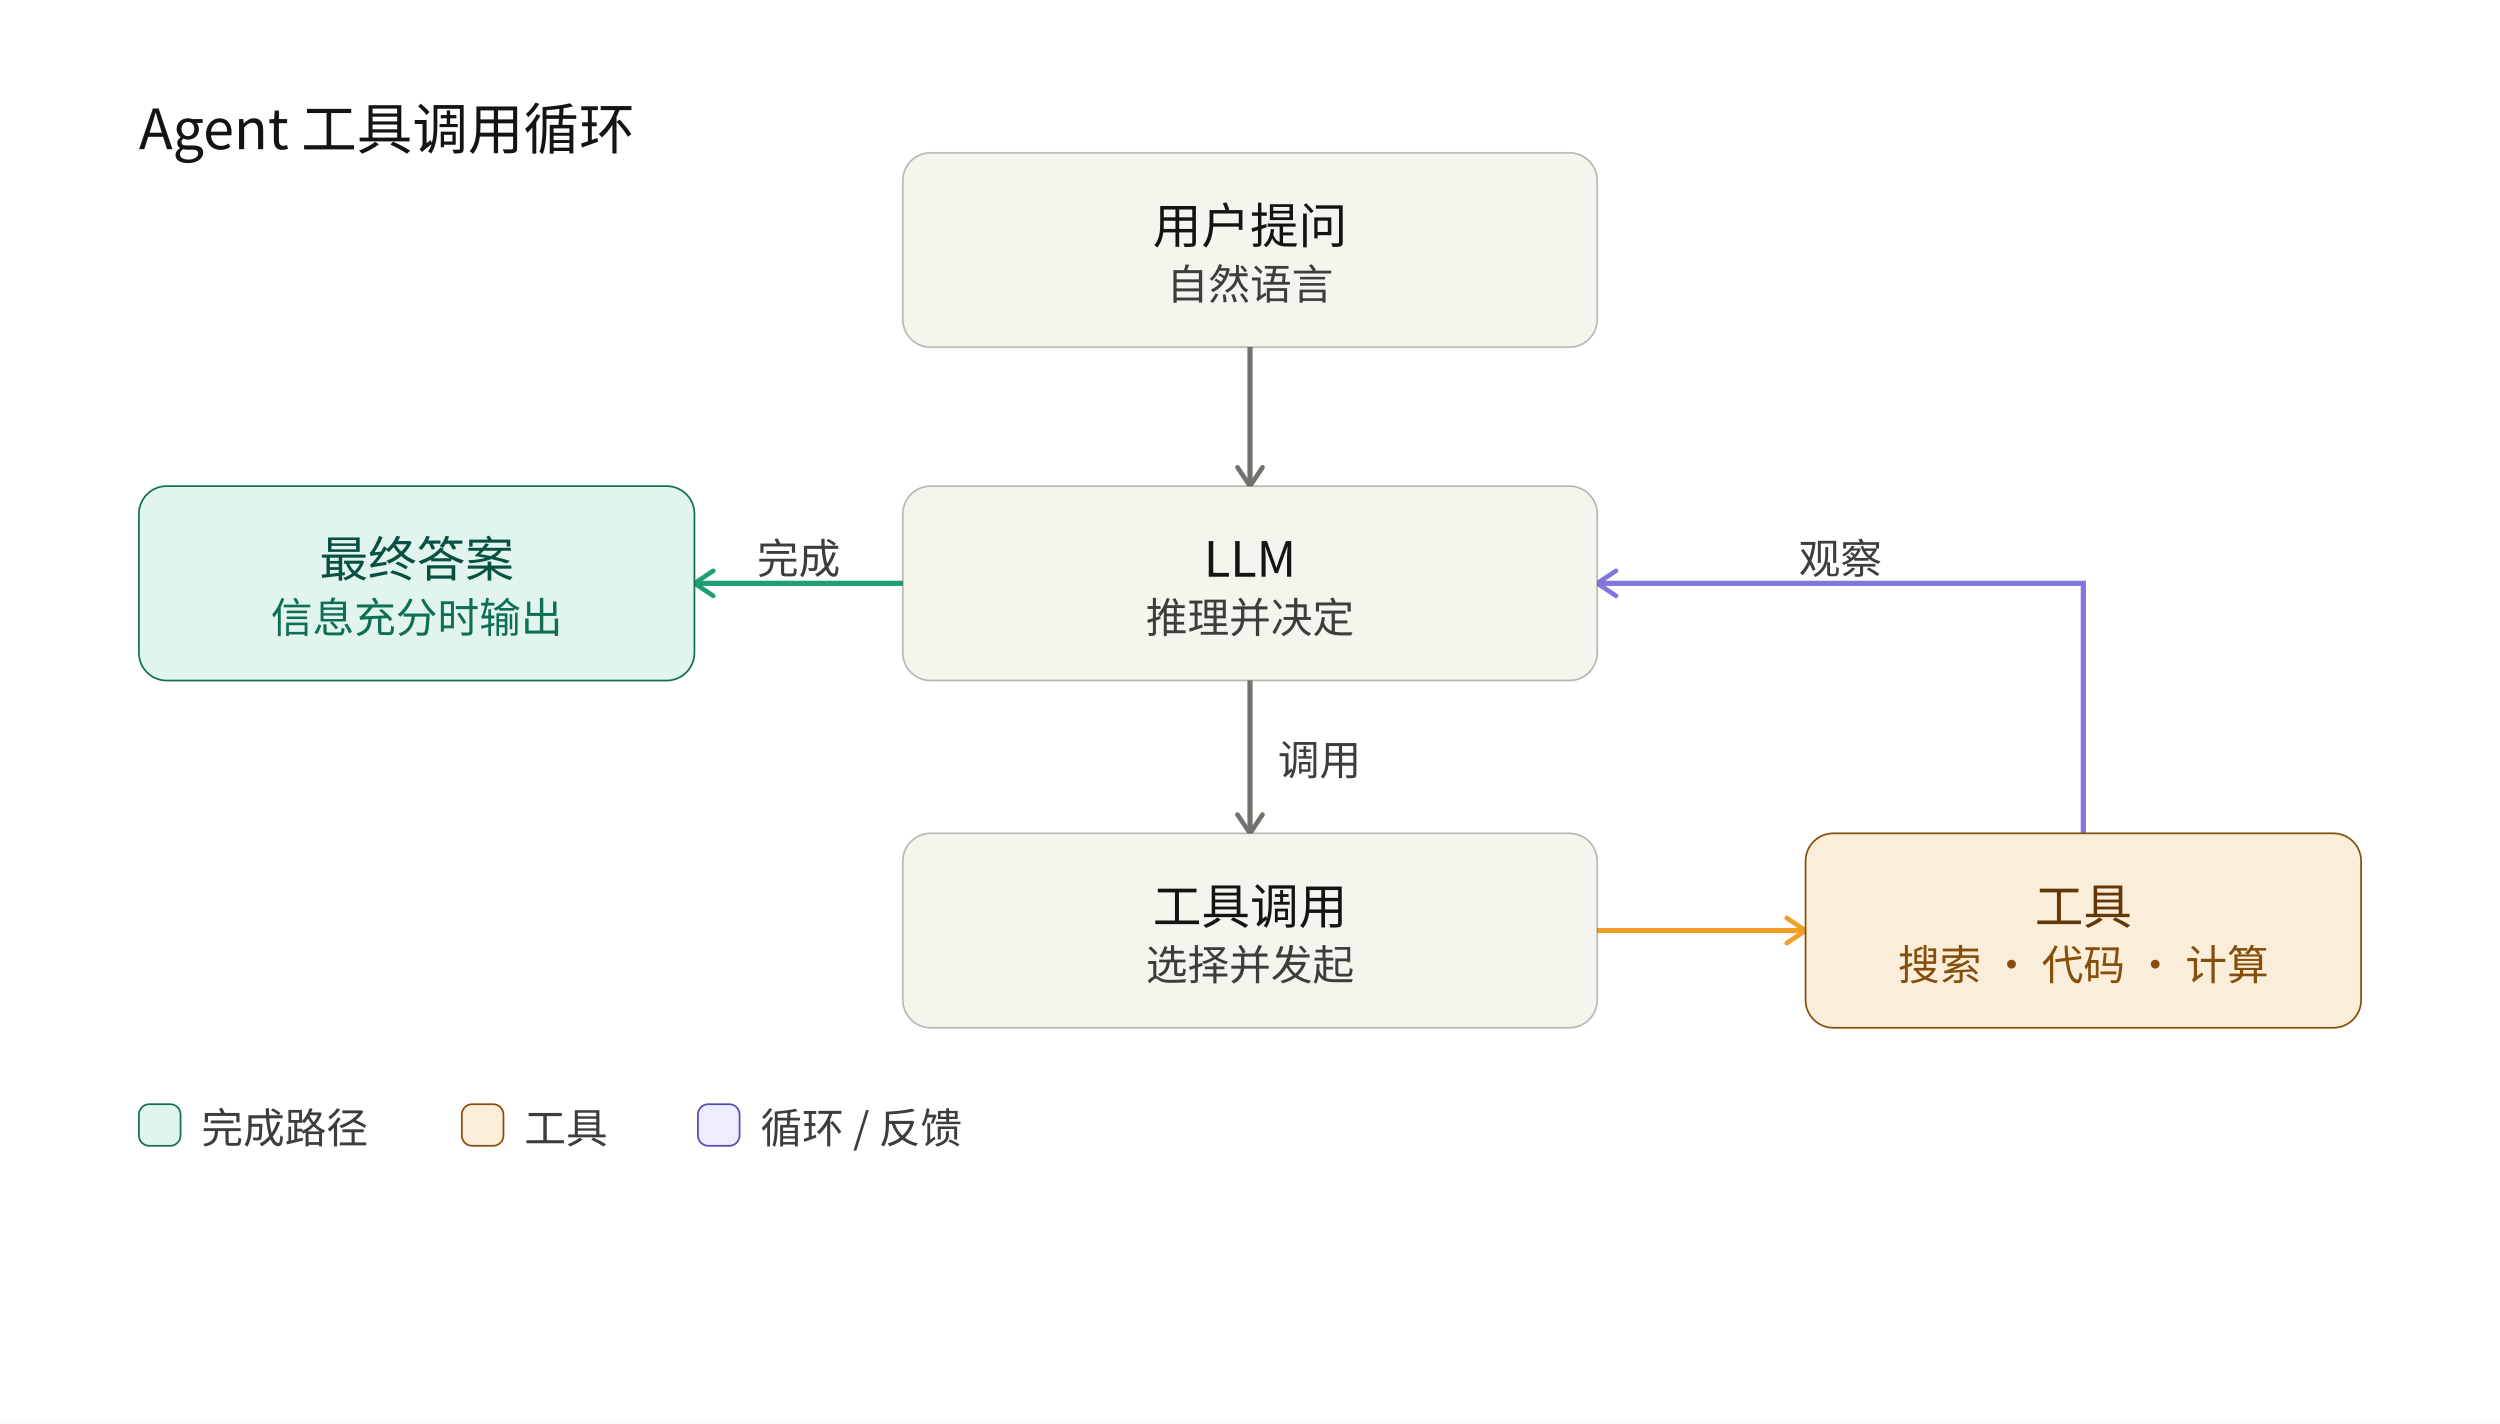
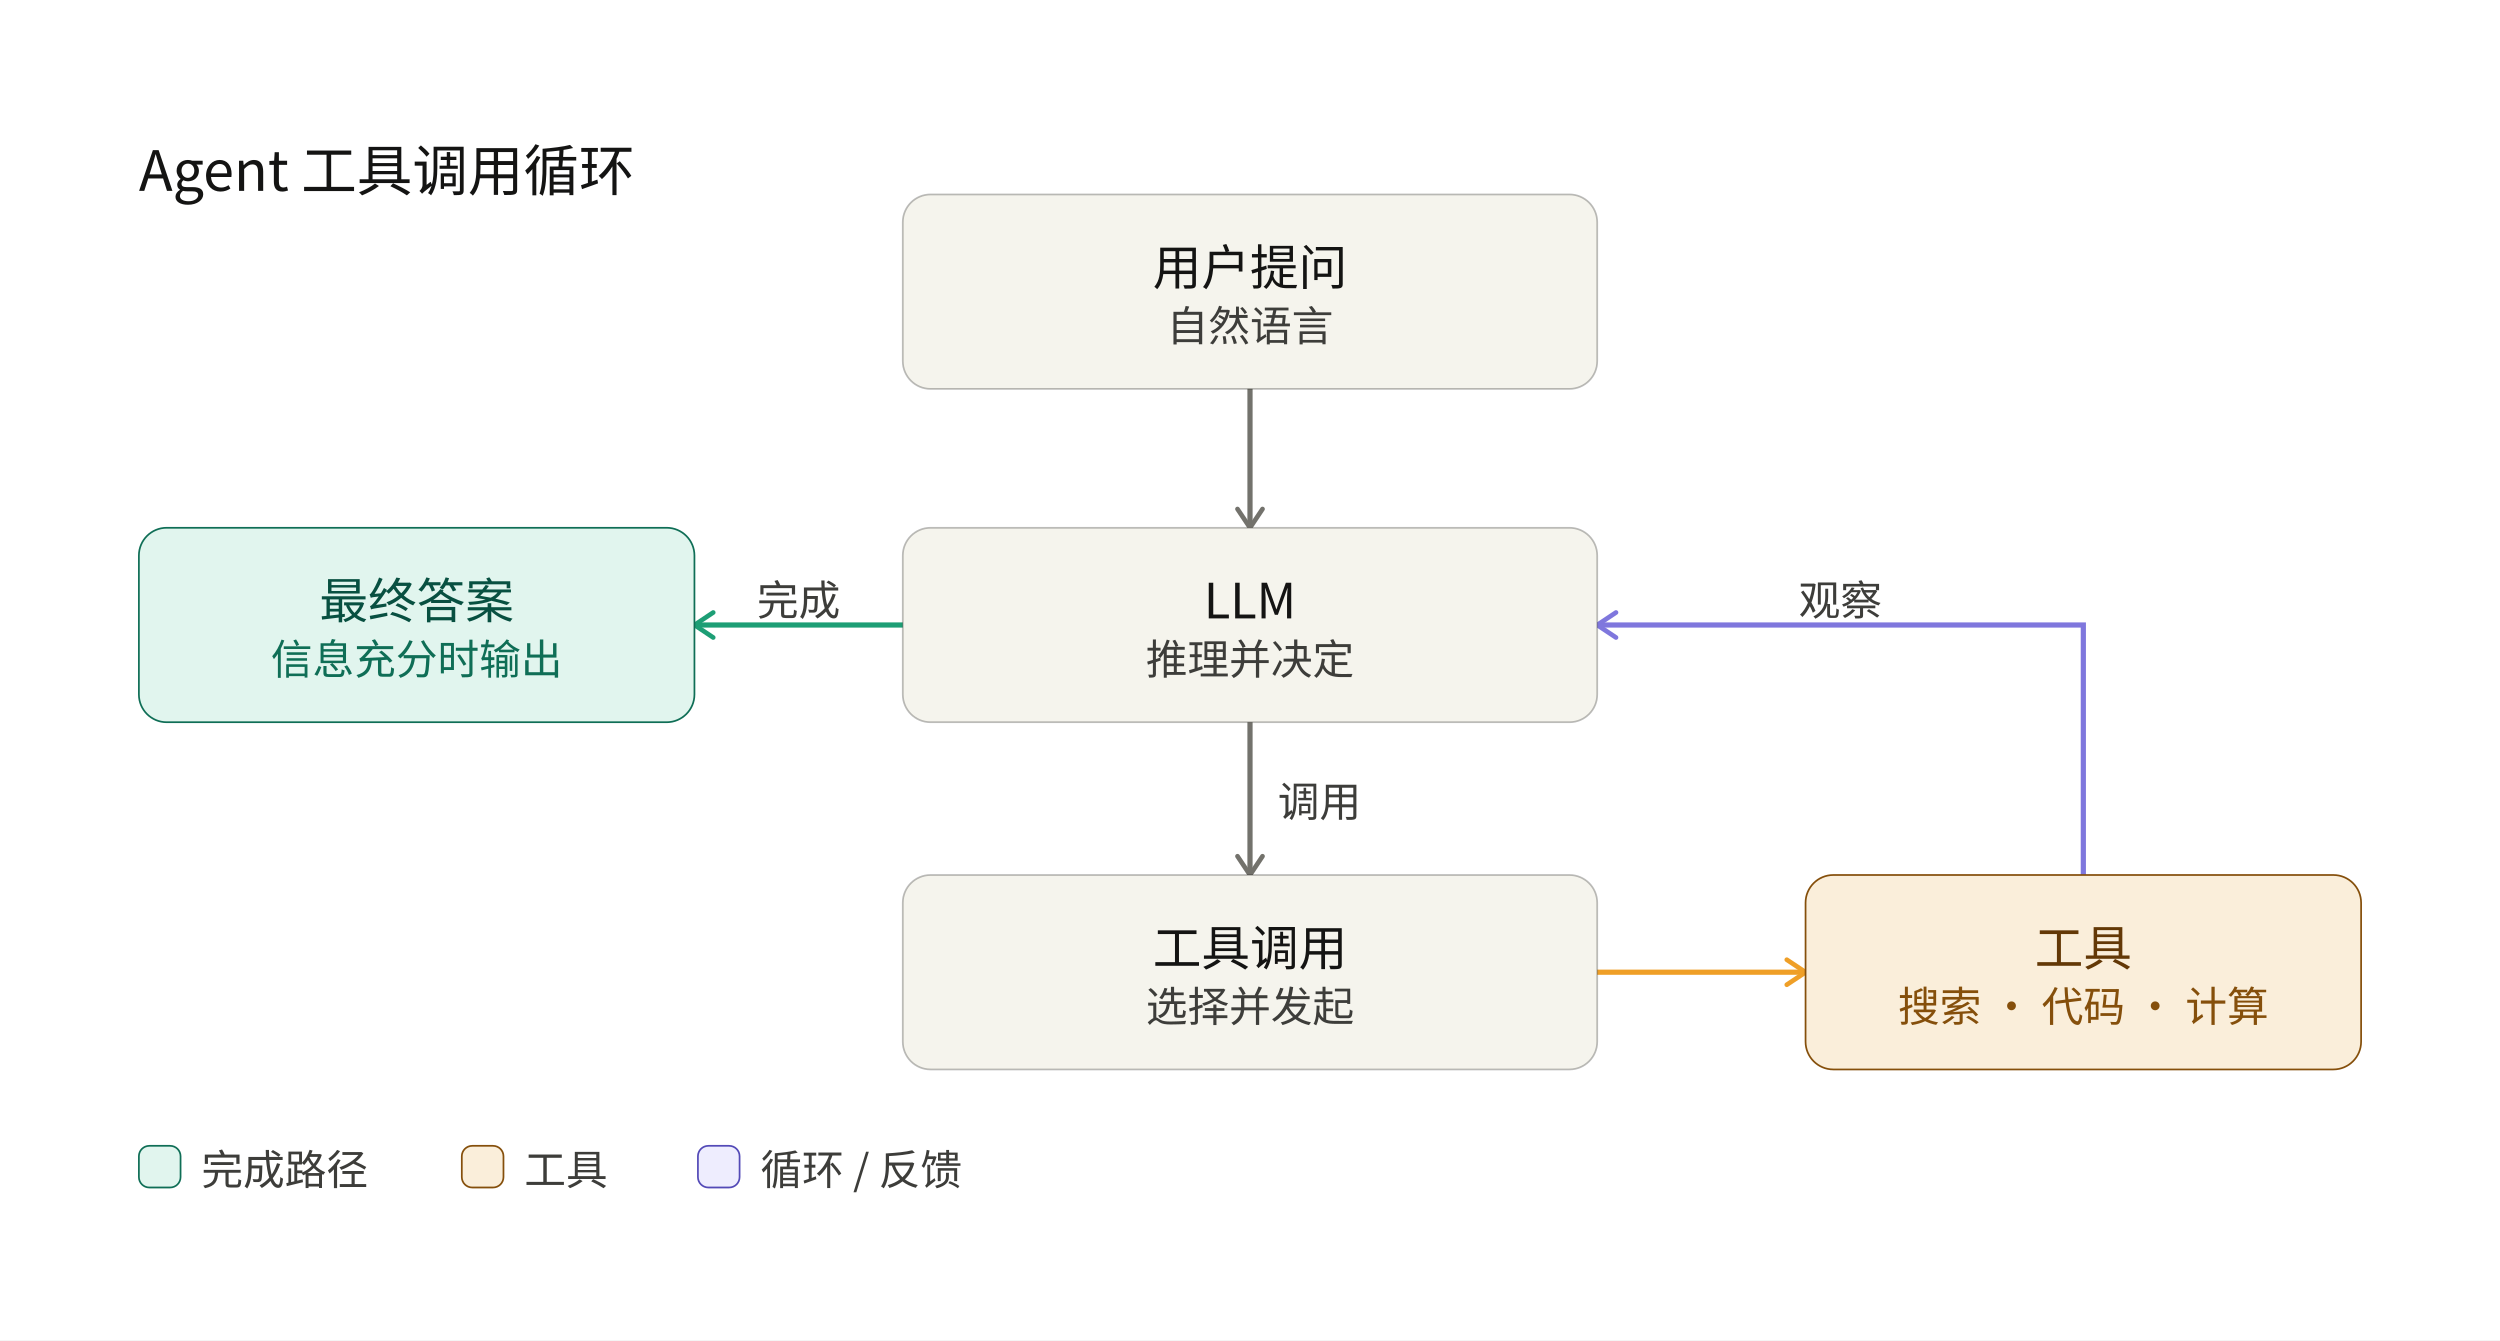
- <svg xmlns="http://www.w3.org/2000/svg" viewBox="0 0 720 410" width="720" height="410" role="img">
+ <svg xmlns="http://www.w3.org/2000/svg" viewBox="0 -12 720 386" width="720" height="386" role="img">
  <style>text { font-family: 'Anthropic Sans', -apple-system, BlinkMacSystemFont, 'Segoe UI', 'PingFang SC', 'Microsoft YaHei', 'Hiragino Sans GB', 'Noto Sans CJK SC', sans-serif; }</style>
  <defs>
    <marker id="arrow" viewBox="0 0 10 10" refX="8" refY="5" markerWidth="6" markerHeight="6" orient="auto-start-reverse">
      <path d="M2 1L8 5L2 9" fill="none" stroke="context-stroke" stroke-width="1.5" stroke-linecap="round" stroke-linejoin="round" />
    </marker>
  </defs>
-   <rect width="720" height="410" fill="#FFFFFF" />
+   <rect x="0" y="-12" width="720" height="386" fill="#FFFFFF" />
  <line x1="360" y1="100" x2="360" y2="140" stroke="#73726C" stroke-width="1.5" stroke-linecap="round" marker-end="url(#arrow)" />
  <line x1="360" y1="196" x2="360" y2="240" stroke="#73726C" stroke-width="1.5" stroke-linecap="round" marker-end="url(#arrow)" />
  <line x1="460" y1="268" x2="520" y2="268" stroke="#EF9F27" stroke-width="1.5" stroke-linecap="round" marker-end="url(#arrow)" />
  <path d="M600 240 L600 168 L460 168 L460 168" fill="none" stroke="#7F77DD" stroke-width="1.5" stroke-linecap="round" marker-end="url(#arrow)" />
  <line x1="260" y1="168" x2="200" y2="168" stroke="#1D9E75" stroke-width="1.5" stroke-linecap="round" marker-end="url(#arrow)" />
  <rect x="260" y="44" width="200" height="56" rx="8" fill="#F5F4ED" stroke="rgba(31,30,29,0.3)" stroke-width="0.5" />
  <rect x="260" y="140" width="200" height="56" rx="8" fill="#F5F4ED" stroke="rgba(31,30,29,0.3)" stroke-width="0.5" />
  <rect x="260" y="240" width="200" height="56" rx="8" fill="#F5F4ED" stroke="rgba(31,30,29,0.3)" stroke-width="0.5" />
  <rect x="520" y="240" width="160" height="56" rx="8" fill="#FAEEDA" stroke="#854F0B" stroke-width="0.5" />
  <rect x="40" y="140" width="160" height="56" rx="8" fill="#E1F5EE" stroke="#0F6E56" stroke-width="0.5" />
  <text x="360" y="64" text-anchor="middle" dominant-baseline="central" font-size="14" font-weight="500" fill="#141413">用户提问</text>
  <text x="360" y="81" text-anchor="middle" dominant-baseline="central" font-size="12" fill="#3D3D3A">自然语言</text>
  <text x="360" y="160" text-anchor="middle" dominant-baseline="central" font-size="14" font-weight="500" fill="#141413">LLM</text>
  <text x="360" y="177" text-anchor="middle" dominant-baseline="central" font-size="12" fill="#3D3D3A">推理并决定</text>
  <text x="360" y="260" text-anchor="middle" dominant-baseline="central" font-size="14" font-weight="500" fill="#141413">工具调用</text>
  <text x="360" y="277" text-anchor="middle" dominant-baseline="central" font-size="12" fill="#3D3D3A">选择并发起</text>
  <text x="600" y="260" text-anchor="middle" dominant-baseline="central" font-size="14" font-weight="500" fill="#633806">工具</text>
  <text x="600" y="277" text-anchor="middle" dominant-baseline="central" font-size="12" fill="#854F0B">搜索 · 代码 · 计算</text>
  <text x="120" y="160" text-anchor="middle" dominant-baseline="central" font-size="14" font-weight="500" fill="#085041">最终答案</text>
  <text x="120" y="177" text-anchor="middle" dominant-baseline="central" font-size="12" fill="#0F6E56">信息充分时输出</text>
  <text x="40" y="36" dominant-baseline="central" font-size="16" font-weight="500" fill="#141413">Agent 工具调用循环</text>
  <text x="368" y="218" text-anchor="start" dominant-baseline="central" font-size="12" fill="#3D3D3A">调用</text>
  <text x="530" y="160" text-anchor="middle" dominant-baseline="central" font-size="12" fill="#3D3D3A">观察</text>
  <text x="230" y="160" text-anchor="middle" dominant-baseline="central" font-size="12" fill="#3D3D3A">完成</text>
  <rect x="40" y="318" width="12" height="12" rx="3" fill="#E1F5EE" stroke="#0F6E56" stroke-width="0.5" />
  <text x="58" y="324" dominant-baseline="central" font-size="12" fill="#3D3D3A">完成路径</text>
  <rect x="133" y="318" width="12" height="12" rx="3" fill="#FAEEDA" stroke="#854F0B" stroke-width="0.5" />
  <text x="151" y="324" dominant-baseline="central" font-size="12" fill="#3D3D3A">工具</text>
  <rect x="201" y="318" width="12" height="12" rx="3" fill="#EEEDFE" stroke="#534AB7" stroke-width="0.5" />
  <text x="219" y="324" dominant-baseline="central" font-size="12" fill="#3D3D3A">循环 / 反馈</text>
</svg>
